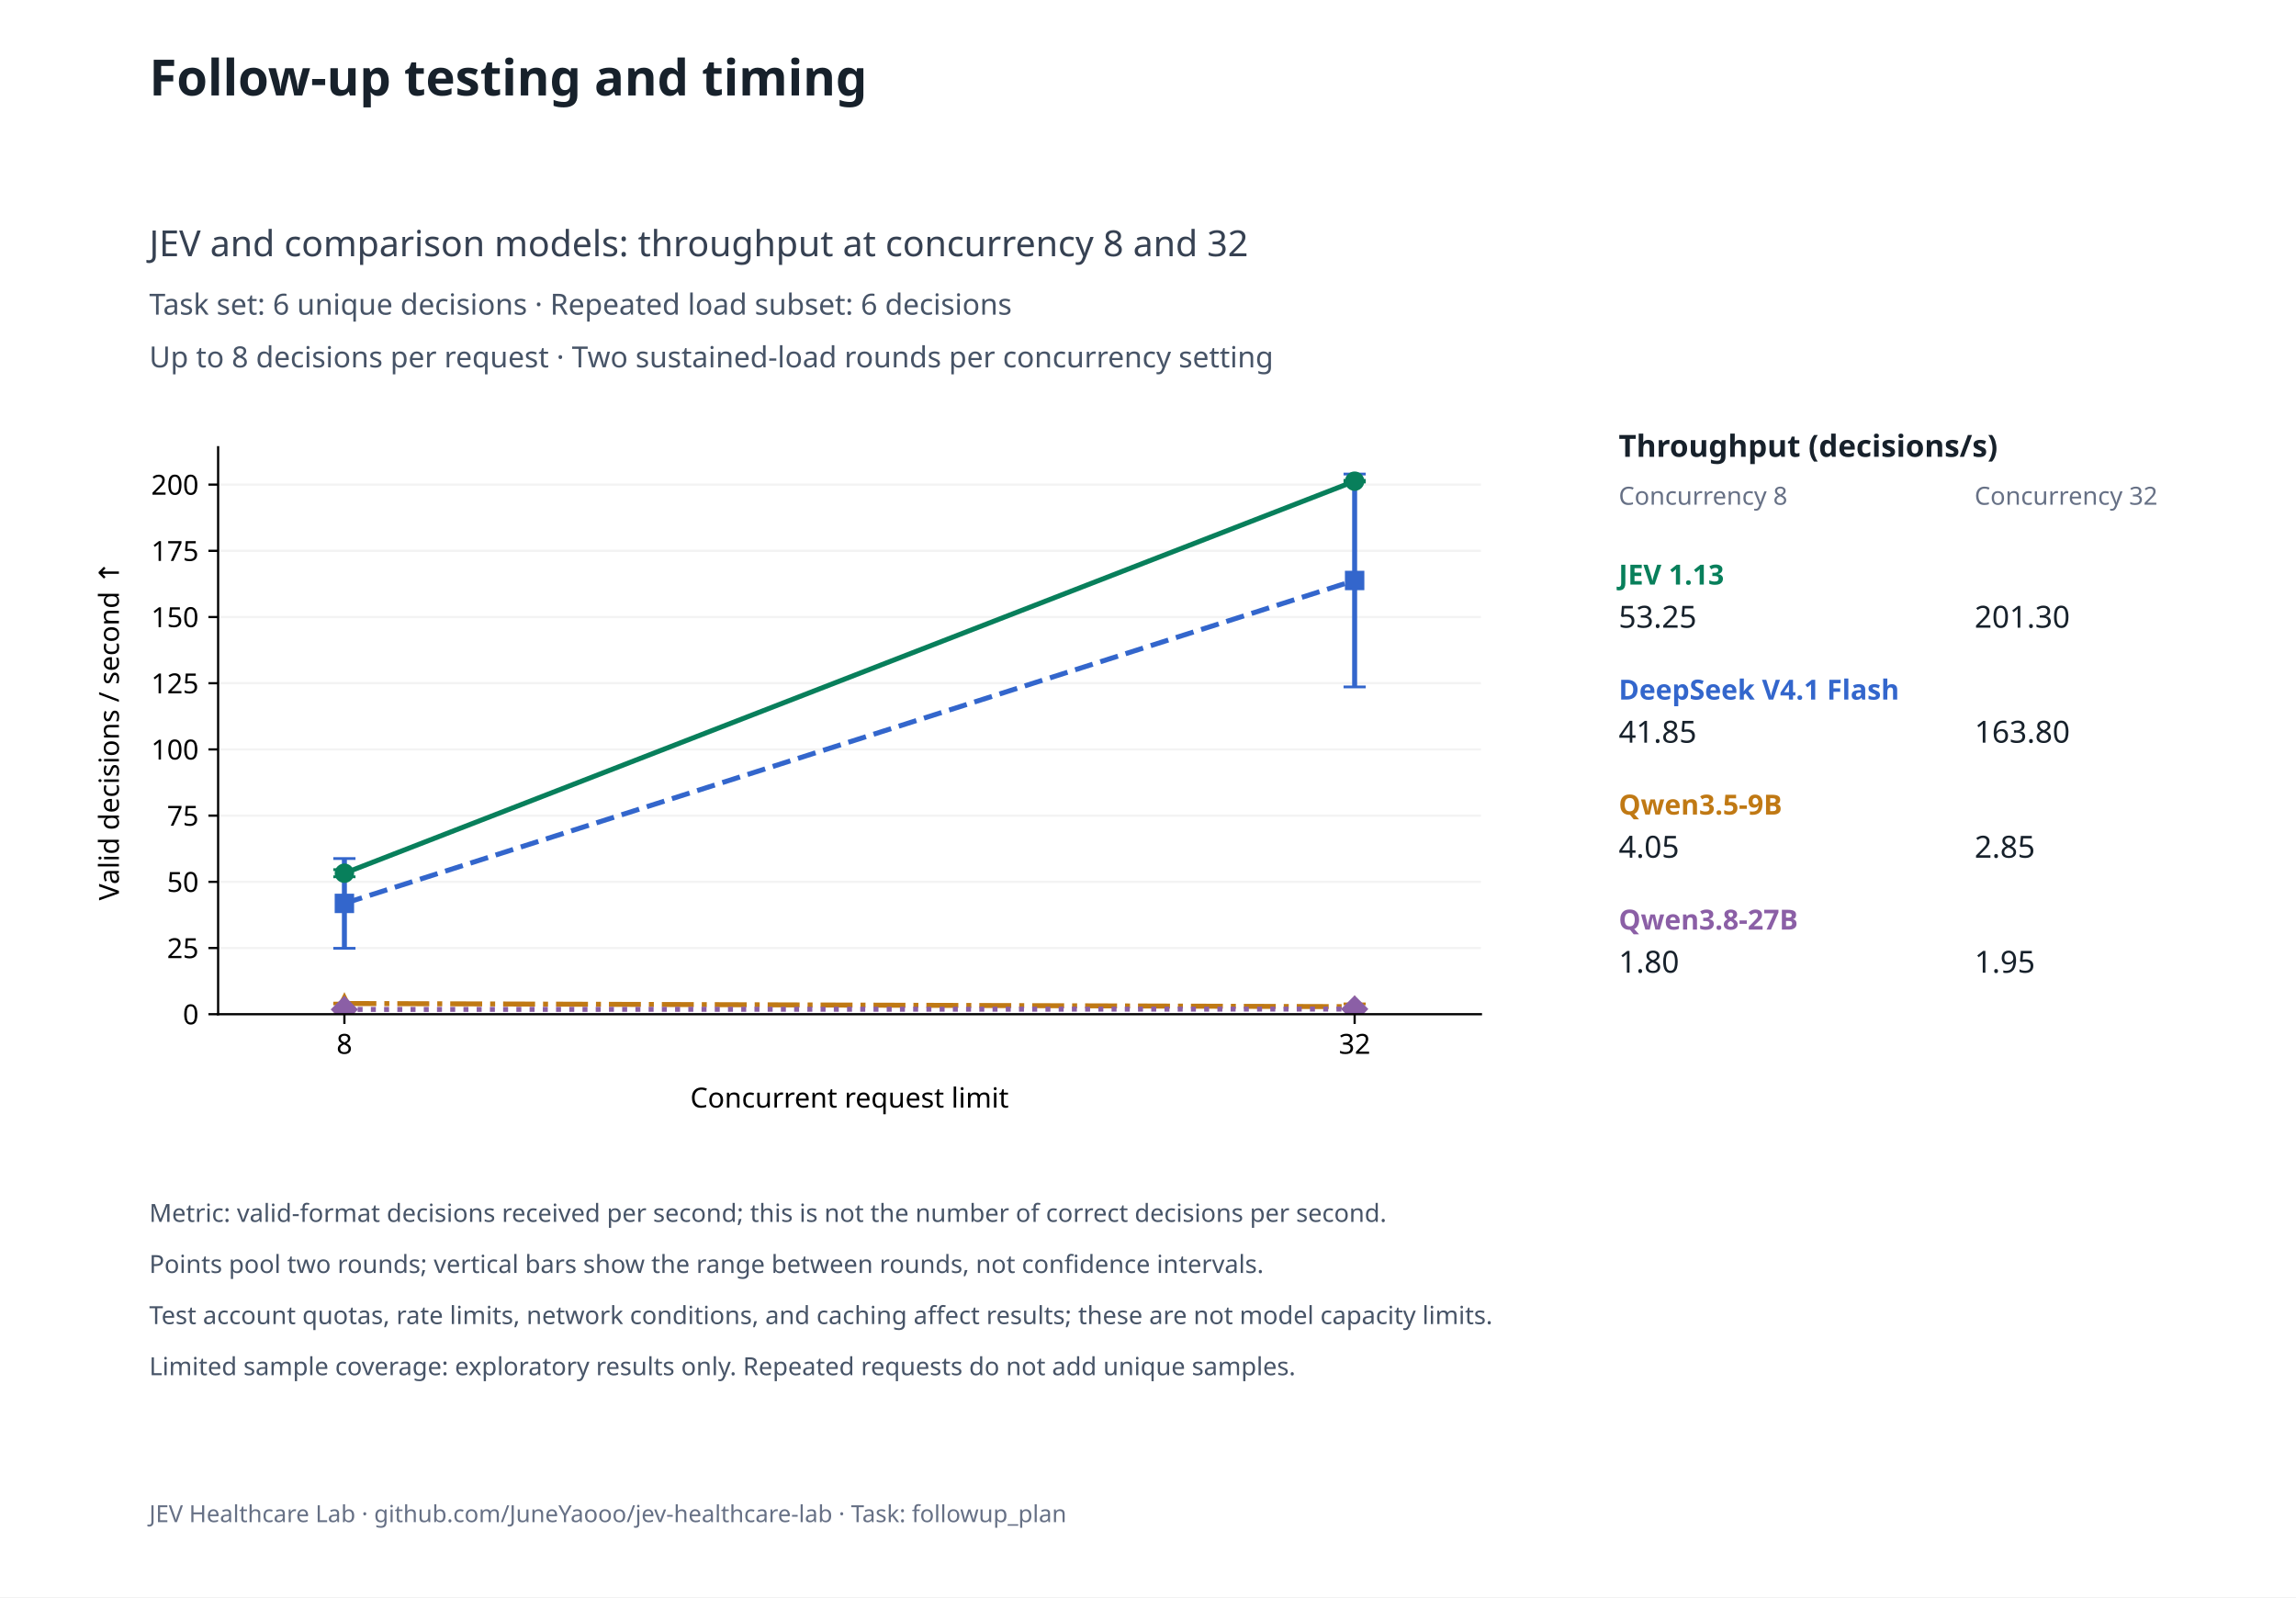
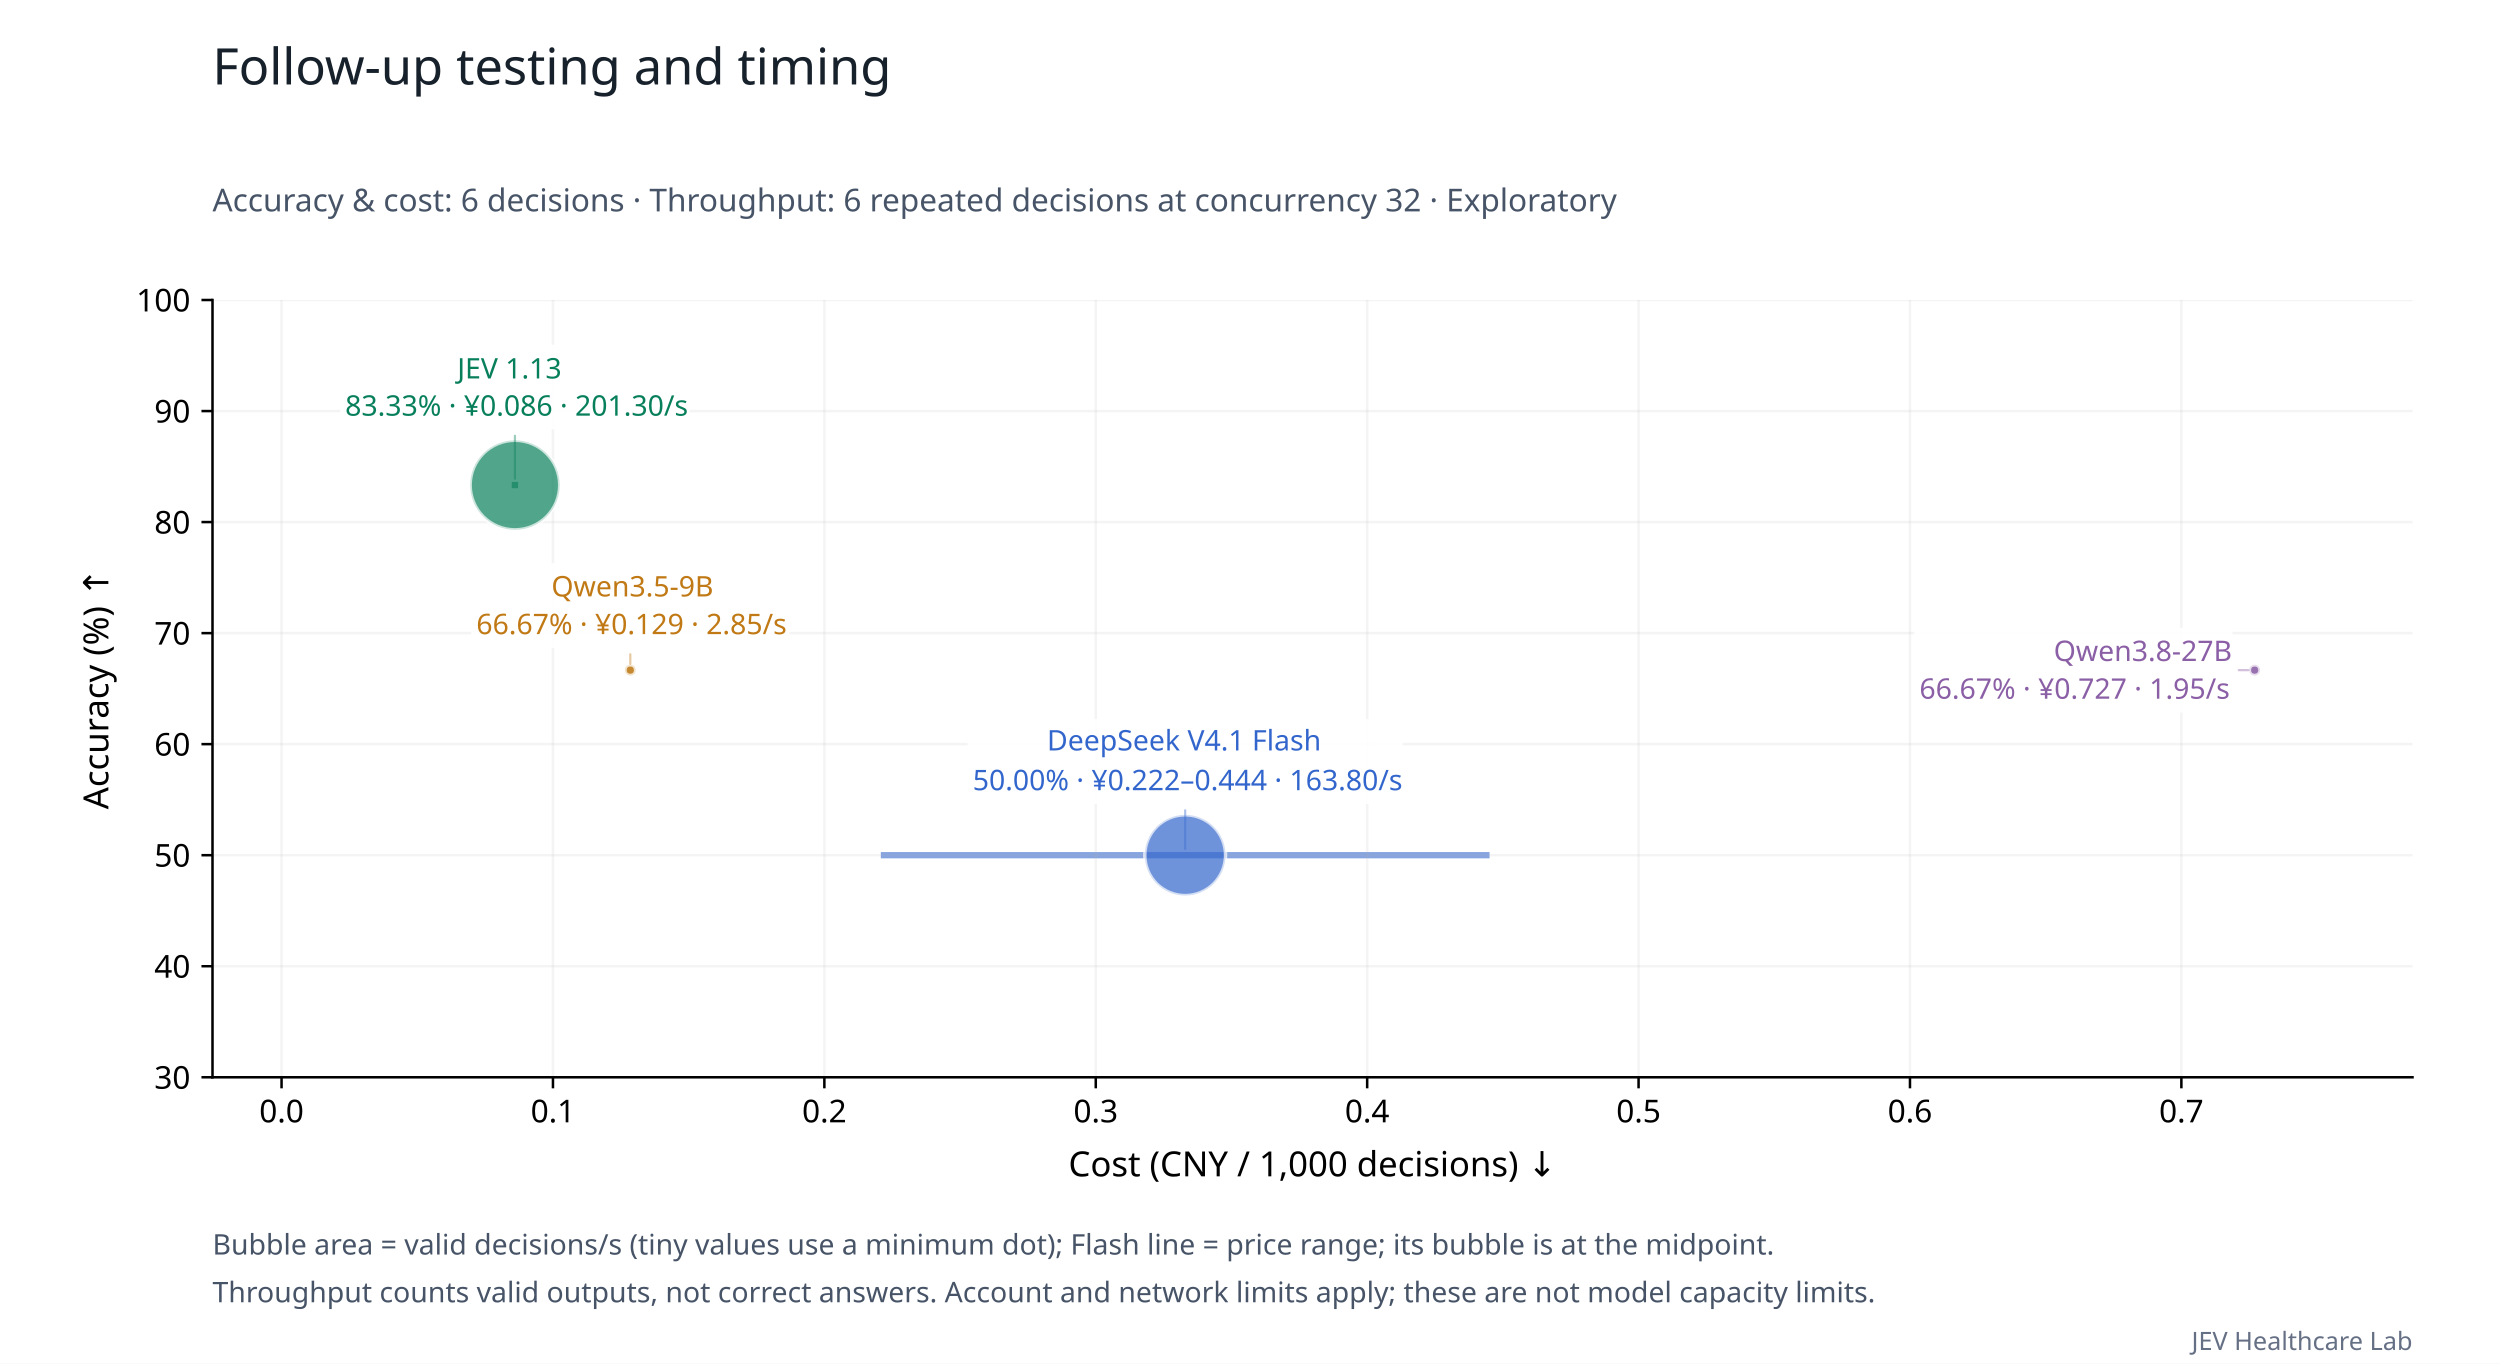
- <svg xmlns="http://www.w3.org/2000/svg" xmlns:xlink="http://www.w3.org/1999/xlink" width="828pt" height="576pt" viewBox="0 0 828 576" version="1.1">
+ <svg xmlns="http://www.w3.org/2000/svg" xmlns:xlink="http://www.w3.org/1999/xlink" width="792pt" height="432pt" viewBox="0 0 792 432" version="1.1">
  <defs>
    <style type="text/css">*{stroke-linejoin: round; stroke-linecap: butt}</style>
  </defs>
  <g id="figure_1">
    <g id="patch_1">
-       <path d="M 0 576 L 828 576 L 828 0 L 0 0 z " style="fill: #ffffff" />
+       <path d="M 0 432 L 792 432 L 792 0 L 0 0 z " style="fill: #ffffff" />
    </g>
    <g id="axes_1">
      <g id="patch_2">
-         <path d="M 78.66 365.76 L 534.06 365.76 L 534.06 161.28 L 78.66 161.28 z " style="fill: #ffffff" />
+         <path d="M 67.32 341.28 L 764.28 341.28 L 764.28 95.04 L 67.32 95.04 z " style="fill: #ffffff" />
+       </g>
+       <g id="line2d_1">
+         <path d="M 163.134 153.669 L 163.134 153.669 " clip-path="url(#p3424c1820d)" style="fill: none; stroke: #087f5b; stroke-opacity: 0.6; stroke-width: 2; stroke-linecap: square" />
+       </g>
+       <g id="line2d_2">
+         <path d="M 280.043 270.926 L 470.889 270.926 " clip-path="url(#p3424c1820d)" style="fill: none; stroke: #3366cc; stroke-opacity: 0.6; stroke-width: 2; stroke-linecap: square" />
+       </g>
+       <g id="line2d_3">
+         <path d="M 199.682 212.297 L 199.682 212.297 " clip-path="url(#p3424c1820d)" style="fill: none; stroke: #c07914; stroke-opacity: 0.6; stroke-width: 2; stroke-linecap: square" />
+       </g>
+       <g id="line2d_4">
+         <path d="M 714.274 212.297 L 714.274 212.297 " clip-path="url(#p3424c1820d)" style="fill: none; stroke: #8b5fa6; stroke-opacity: 0.6; stroke-width: 2; stroke-linecap: square" />
      </g>
      <g id="matplotlib.axis_1">
        <g id="xtick_1">
-           <g id="line2d_1">
+           <g id="line2d_5">
+             <path d="M 89.198 341.28 L 89.198 95.04 " clip-path="url(#p3424c1820d)" style="fill: none; stroke: #b0b0b0; stroke-opacity: 0.14; stroke-width: 0.8; stroke-linecap: square" />
+           </g>
+           <g id="line2d_6">
            <defs>
-               <path id="mc698e23c19" d="M 0 0 L 0 3.5 " style="stroke: #000000; stroke-width: 0.8" />
+               <path id="m559c439709" d="M 0 0 L 0 3.5 " style="stroke: #000000; stroke-width: 0.8" />
            </defs>
            <g>
-               <use xlink:href="#mc698e23c19" x="124.2" y="365.76" style="stroke: #000000; stroke-width: 0.8" />
+               <use xlink:href="#m559c439709" x="89.198" y="341.28" style="stroke: #000000; stroke-width: 0.8" />
            </g>
          </g>
          <g id="text_1">
-             <text style="font-size: 10px; font-family: 'Arial Unicode MS'; text-anchor: middle" x="124.2" y="380.04" transform="rotate(-0 124.2 380.0403)">8</text>
+             <text style="font-size: 10px; font-family: 'Arial Unicode MS'; text-anchor: middle" x="89.198" y="355.56" transform="rotate(-0 89.19767 355.5603)">0.0</text>
          </g>
        </g>
        <g id="xtick_2">
-           <g id="line2d_2">
-             <g>
-               <use xlink:href="#mc698e23c19" x="488.52" y="365.76" style="stroke: #000000; stroke-width: 0.8" />
+           <g id="line2d_7">
+             <path d="M 175.178 341.28 L 175.178 95.04 " clip-path="url(#p3424c1820d)" style="fill: none; stroke: #b0b0b0; stroke-opacity: 0.14; stroke-width: 0.8; stroke-linecap: square" />
+           </g>
+           <g id="line2d_8">
+             <g>
+               <use xlink:href="#m559c439709" x="175.178" y="341.28" style="stroke: #000000; stroke-width: 0.8" />
            </g>
          </g>
          <g id="text_2">
-             <text style="font-size: 10px; font-family: 'Arial Unicode MS'; text-anchor: middle" x="488.52" y="380.04" transform="rotate(-0 488.52 380.0403)">32</text>
-           </g>
-         </g>
-         <g id="text_3">
-           <text style="font-size: 10px; font-family: 'Arial Unicode MS'; text-anchor: middle" x="306.36" y="399.42" transform="rotate(-0 306.36 399.4202)">Concurrent request limit</text>
+             <text style="font-size: 10px; font-family: 'Arial Unicode MS'; text-anchor: middle" x="175.178" y="355.56" transform="rotate(-0 175.1779 355.5603)">0.1</text>
+           </g>
+         </g>
+         <g id="xtick_3">
+           <g id="line2d_9">
+             <path d="M 261.158 341.28 L 261.158 95.04 " clip-path="url(#p3424c1820d)" style="fill: none; stroke: #b0b0b0; stroke-opacity: 0.14; stroke-width: 0.8; stroke-linecap: square" />
+           </g>
+           <g id="line2d_10">
+             <g>
+               <use xlink:href="#m559c439709" x="261.158" y="341.28" style="stroke: #000000; stroke-width: 0.8" />
+             </g>
+           </g>
+           <g id="text_3">
+             <text style="font-size: 10px; font-family: 'Arial Unicode MS'; text-anchor: middle" x="261.158" y="355.56" transform="rotate(-0 261.1581 355.5603)">0.2</text>
+           </g>
+         </g>
+         <g id="xtick_4">
+           <g id="line2d_11">
+             <path d="M 347.138 341.28 L 347.138 95.04 " clip-path="url(#p3424c1820d)" style="fill: none; stroke: #b0b0b0; stroke-opacity: 0.14; stroke-width: 0.8; stroke-linecap: square" />
+           </g>
+           <g id="line2d_12">
+             <g>
+               <use xlink:href="#m559c439709" x="347.138" y="341.28" style="stroke: #000000; stroke-width: 0.8" />
+             </g>
+           </g>
+           <g id="text_4">
+             <text style="font-size: 10px; font-family: 'Arial Unicode MS'; text-anchor: middle" x="347.138" y="355.56" transform="rotate(-0 347.1383 355.5603)">0.3</text>
+           </g>
+         </g>
+         <g id="xtick_5">
+           <g id="line2d_13">
+             <path d="M 433.119 341.28 L 433.119 95.04 " clip-path="url(#p3424c1820d)" style="fill: none; stroke: #b0b0b0; stroke-opacity: 0.14; stroke-width: 0.8; stroke-linecap: square" />
+           </g>
+           <g id="line2d_14">
+             <g>
+               <use xlink:href="#m559c439709" x="433.119" y="341.28" style="stroke: #000000; stroke-width: 0.8" />
+             </g>
+           </g>
+           <g id="text_5">
+             <text style="font-size: 10px; font-family: 'Arial Unicode MS'; text-anchor: middle" x="433.119" y="355.56" transform="rotate(-0 433.1186 355.5603)">0.4</text>
+           </g>
+         </g>
+         <g id="xtick_6">
+           <g id="line2d_15">
+             <path d="M 519.099 341.28 L 519.099 95.04 " clip-path="url(#p3424c1820d)" style="fill: none; stroke: #b0b0b0; stroke-opacity: 0.14; stroke-width: 0.8; stroke-linecap: square" />
+           </g>
+           <g id="line2d_16">
+             <g>
+               <use xlink:href="#m559c439709" x="519.099" y="341.28" style="stroke: #000000; stroke-width: 0.8" />
+             </g>
+           </g>
+           <g id="text_6">
+             <text style="font-size: 10px; font-family: 'Arial Unicode MS'; text-anchor: middle" x="519.099" y="355.56" transform="rotate(-0 519.0988 355.5603)">0.5</text>
+           </g>
+         </g>
+         <g id="xtick_7">
+           <g id="line2d_17">
+             <path d="M 605.079 341.28 L 605.079 95.04 " clip-path="url(#p3424c1820d)" style="fill: none; stroke: #b0b0b0; stroke-opacity: 0.14; stroke-width: 0.8; stroke-linecap: square" />
+           </g>
+           <g id="line2d_18">
+             <g>
+               <use xlink:href="#m559c439709" x="605.079" y="341.28" style="stroke: #000000; stroke-width: 0.8" />
+             </g>
+           </g>
+           <g id="text_7">
+             <text style="font-size: 10px; font-family: 'Arial Unicode MS'; text-anchor: middle" x="605.079" y="355.56" transform="rotate(-0 605.079 355.5603)">0.6</text>
+           </g>
+         </g>
+         <g id="xtick_8">
+           <g id="line2d_19">
+             <path d="M 691.059 341.28 L 691.059 95.04 " clip-path="url(#p3424c1820d)" style="fill: none; stroke: #b0b0b0; stroke-opacity: 0.14; stroke-width: 0.8; stroke-linecap: square" />
+           </g>
+           <g id="line2d_20">
+             <g>
+               <use xlink:href="#m559c439709" x="691.059" y="341.28" style="stroke: #000000; stroke-width: 0.8" />
+             </g>
+           </g>
+           <g id="text_8">
+             <text style="font-size: 10px; font-family: 'Arial Unicode MS'; text-anchor: middle" x="691.059" y="355.56" transform="rotate(-0 691.0592 355.5603)">0.7</text>
+           </g>
+         </g>
+         <g id="text_9">
+           <text style="font-size: 11px; font-family: 'Arial Unicode MS'; text-anchor: middle" x="415.8" y="372.668" transform="rotate(-0 415.8 372.6682)">Cost (CNY / 1,000 decisions) ↓</text>
        </g>
      </g>
      <g id="matplotlib.axis_2">
        <g id="ytick_1">
-           <g id="line2d_3">
-             <path d="M 78.66 365.76 L 534.06 365.76 " clip-path="url(#pb60985428b)" style="fill: none; stroke: #b0b0b0; stroke-opacity: 0.16; stroke-width: 0.8; stroke-linecap: square" />
-           </g>
-           <g id="line2d_4">
+           <g id="line2d_21">
+             <path d="M 67.32 341.28 L 764.28 341.28 " clip-path="url(#p3424c1820d)" style="fill: none; stroke: #b0b0b0; stroke-opacity: 0.14; stroke-width: 0.8; stroke-linecap: square" />
+           </g>
+           <g id="line2d_22">
            <defs>
-               <path id="md28049f04f" d="M 0 0 L -3.5 0 " style="stroke: #000000; stroke-width: 0.8" />
+               <path id="md4017d681c" d="M 0 0 L -3.5 0 " style="stroke: #000000; stroke-width: 0.8" />
            </defs>
            <g>
-               <use xlink:href="#md28049f04f" x="78.66" y="365.76" style="stroke: #000000; stroke-width: 0.8" />
-             </g>
-           </g>
-           <g id="text_4">
-             <text style="font-size: 10px; font-family: 'Arial Unicode MS'; text-anchor: end" x="71.66" y="369.4" transform="rotate(-0 71.66 369.4001)">0</text>
+               <use xlink:href="#md4017d681c" x="67.32" y="341.28" style="stroke: #000000; stroke-width: 0.8" />
+             </g>
+           </g>
+           <g id="text_10">
+             <text style="font-size: 10px; font-family: 'Arial Unicode MS'; text-anchor: end" x="60.32" y="344.92" transform="rotate(-0 60.32 344.9201)">30</text>
          </g>
        </g>
        <g id="ytick_2">
-           <g id="line2d_5">
-             <path d="M 78.66 341.886 L 534.06 341.886 " clip-path="url(#pb60985428b)" style="fill: none; stroke: #b0b0b0; stroke-opacity: 0.16; stroke-width: 0.8; stroke-linecap: square" />
-           </g>
-           <g id="line2d_6">
-             <g>
-               <use xlink:href="#md28049f04f" x="78.66" y="341.886" style="stroke: #000000; stroke-width: 0.8" />
-             </g>
-           </g>
-           <g id="text_5">
-             <text style="font-size: 10px; font-family: 'Arial Unicode MS'; text-anchor: end" x="71.66" y="345.526" transform="rotate(-0 71.66 345.5262)">25</text>
+           <g id="line2d_23">
+             <path d="M 67.32 306.103 L 764.28 306.103 " clip-path="url(#p3424c1820d)" style="fill: none; stroke: #b0b0b0; stroke-opacity: 0.14; stroke-width: 0.8; stroke-linecap: square" />
+           </g>
+           <g id="line2d_24">
+             <g>
+               <use xlink:href="#md4017d681c" x="67.32" y="306.103" style="stroke: #000000; stroke-width: 0.8" />
+             </g>
+           </g>
+           <g id="text_11">
+             <text style="font-size: 10px; font-family: 'Arial Unicode MS'; text-anchor: end" x="60.32" y="309.743" transform="rotate(-0 60.32 309.743)">40</text>
          </g>
        </g>
        <g id="ytick_3">
-           <g id="line2d_7">
-             <path d="M 78.66 318.012 L 534.06 318.012 " clip-path="url(#pb60985428b)" style="fill: none; stroke: #b0b0b0; stroke-opacity: 0.16; stroke-width: 0.8; stroke-linecap: square" />
-           </g>
-           <g id="line2d_8">
-             <g>
-               <use xlink:href="#md28049f04f" x="78.66" y="318.012" style="stroke: #000000; stroke-width: 0.8" />
-             </g>
-           </g>
-           <g id="text_6">
-             <text style="font-size: 10px; font-family: 'Arial Unicode MS'; text-anchor: end" x="71.66" y="321.652" transform="rotate(-0 71.66 321.6523)">50</text>
+           <g id="line2d_25">
+             <path d="M 67.32 270.926 L 764.28 270.926 " clip-path="url(#p3424c1820d)" style="fill: none; stroke: #b0b0b0; stroke-opacity: 0.14; stroke-width: 0.8; stroke-linecap: square" />
+           </g>
+           <g id="line2d_26">
+             <g>
+               <use xlink:href="#md4017d681c" x="67.32" y="270.926" style="stroke: #000000; stroke-width: 0.8" />
+             </g>
+           </g>
+           <g id="text_12">
+             <text style="font-size: 10px; font-family: 'Arial Unicode MS'; text-anchor: end" x="60.32" y="274.566" transform="rotate(-0 60.32 274.5659)">50</text>
          </g>
        </g>
        <g id="ytick_4">
-           <g id="line2d_9">
-             <path d="M 78.66 294.138 L 534.06 294.138 " clip-path="url(#pb60985428b)" style="fill: none; stroke: #b0b0b0; stroke-opacity: 0.16; stroke-width: 0.8; stroke-linecap: square" />
-           </g>
-           <g id="line2d_10">
-             <g>
-               <use xlink:href="#md28049f04f" x="78.66" y="294.138" style="stroke: #000000; stroke-width: 0.8" />
-             </g>
-           </g>
-           <g id="text_7">
-             <text style="font-size: 10px; font-family: 'Arial Unicode MS'; text-anchor: end" x="71.66" y="297.778" transform="rotate(-0 71.66 297.7784)">75</text>
+           <g id="line2d_27">
+             <path d="M 67.32 235.749 L 764.28 235.749 " clip-path="url(#p3424c1820d)" style="fill: none; stroke: #b0b0b0; stroke-opacity: 0.14; stroke-width: 0.8; stroke-linecap: square" />
+           </g>
+           <g id="line2d_28">
+             <g>
+               <use xlink:href="#md4017d681c" x="67.32" y="235.749" style="stroke: #000000; stroke-width: 0.8" />
+             </g>
+           </g>
+           <g id="text_13">
+             <text style="font-size: 10px; font-family: 'Arial Unicode MS'; text-anchor: end" x="60.32" y="239.389" transform="rotate(-0 60.32 239.3887)">60</text>
          </g>
        </g>
        <g id="ytick_5">
-           <g id="line2d_11">
-             <path d="M 78.66 270.264 L 534.06 270.264 " clip-path="url(#pb60985428b)" style="fill: none; stroke: #b0b0b0; stroke-opacity: 0.16; stroke-width: 0.8; stroke-linecap: square" />
-           </g>
-           <g id="line2d_12">
-             <g>
-               <use xlink:href="#md28049f04f" x="78.66" y="270.264" style="stroke: #000000; stroke-width: 0.8" />
-             </g>
-           </g>
-           <g id="text_8">
-             <text style="font-size: 10px; font-family: 'Arial Unicode MS'; text-anchor: end" x="71.66" y="273.905" transform="rotate(-0 71.66 273.9045)">100</text>
+           <g id="line2d_29">
+             <path d="M 67.32 200.571 L 764.28 200.571 " clip-path="url(#p3424c1820d)" style="fill: none; stroke: #b0b0b0; stroke-opacity: 0.14; stroke-width: 0.8; stroke-linecap: square" />
+           </g>
+           <g id="line2d_30">
+             <g>
+               <use xlink:href="#md4017d681c" x="67.32" y="200.571" style="stroke: #000000; stroke-width: 0.8" />
+             </g>
+           </g>
+           <g id="text_14">
+             <text style="font-size: 10px; font-family: 'Arial Unicode MS'; text-anchor: end" x="60.32" y="204.212" transform="rotate(-0 60.32 204.2116)">70</text>
          </g>
        </g>
        <g id="ytick_6">
-           <g id="line2d_13">
-             <path d="M 78.66 246.39 L 534.06 246.39 " clip-path="url(#pb60985428b)" style="fill: none; stroke: #b0b0b0; stroke-opacity: 0.16; stroke-width: 0.8; stroke-linecap: square" />
-           </g>
-           <g id="line2d_14">
-             <g>
-               <use xlink:href="#md28049f04f" x="78.66" y="246.39" style="stroke: #000000; stroke-width: 0.8" />
-             </g>
-           </g>
-           <g id="text_9">
-             <text style="font-size: 10px; font-family: 'Arial Unicode MS'; text-anchor: end" x="71.66" y="250.031" transform="rotate(-0 71.66 250.0306)">125</text>
+           <g id="line2d_31">
+             <path d="M 67.32 165.394 L 764.28 165.394 " clip-path="url(#p3424c1820d)" style="fill: none; stroke: #b0b0b0; stroke-opacity: 0.14; stroke-width: 0.8; stroke-linecap: square" />
+           </g>
+           <g id="line2d_32">
+             <g>
+               <use xlink:href="#md4017d681c" x="67.32" y="165.394" style="stroke: #000000; stroke-width: 0.8" />
+             </g>
+           </g>
+           <g id="text_15">
+             <text style="font-size: 10px; font-family: 'Arial Unicode MS'; text-anchor: end" x="60.32" y="169.034" transform="rotate(-0 60.32 169.0344)">80</text>
          </g>
        </g>
        <g id="ytick_7">
-           <g id="line2d_15">
-             <path d="M 78.66 222.517 L 534.06 222.517 " clip-path="url(#pb60985428b)" style="fill: none; stroke: #b0b0b0; stroke-opacity: 0.16; stroke-width: 0.8; stroke-linecap: square" />
-           </g>
-           <g id="line2d_16">
-             <g>
-               <use xlink:href="#md28049f04f" x="78.66" y="222.517" style="stroke: #000000; stroke-width: 0.8" />
-             </g>
-           </g>
-           <g id="text_10">
-             <text style="font-size: 10px; font-family: 'Arial Unicode MS'; text-anchor: end" x="71.66" y="226.157" transform="rotate(-0 71.66 226.1567)">150</text>
+           <g id="line2d_33">
+             <path d="M 67.32 130.217 L 764.28 130.217 " clip-path="url(#p3424c1820d)" style="fill: none; stroke: #b0b0b0; stroke-opacity: 0.14; stroke-width: 0.8; stroke-linecap: square" />
+           </g>
+           <g id="line2d_34">
+             <g>
+               <use xlink:href="#md4017d681c" x="67.32" y="130.217" style="stroke: #000000; stroke-width: 0.8" />
+             </g>
+           </g>
+           <g id="text_16">
+             <text style="font-size: 10px; font-family: 'Arial Unicode MS'; text-anchor: end" x="60.32" y="133.857" transform="rotate(-0 60.32 133.8573)">90</text>
          </g>
        </g>
        <g id="ytick_8">
-           <g id="line2d_17">
-             <path d="M 78.66 198.643 L 534.06 198.643 " clip-path="url(#pb60985428b)" style="fill: none; stroke: #b0b0b0; stroke-opacity: 0.16; stroke-width: 0.8; stroke-linecap: square" />
-           </g>
-           <g id="line2d_18">
-             <g>
-               <use xlink:href="#md28049f04f" x="78.66" y="198.643" style="stroke: #000000; stroke-width: 0.8" />
-             </g>
-           </g>
-           <g id="text_11">
-             <text style="font-size: 10px; font-family: 'Arial Unicode MS'; text-anchor: end" x="71.66" y="202.283" transform="rotate(-0 71.66 202.2828)">175</text>
-           </g>
-         </g>
-         <g id="ytick_9">
-           <g id="line2d_19">
-             <path d="M 78.66 174.769 L 534.06 174.769 " clip-path="url(#pb60985428b)" style="fill: none; stroke: #b0b0b0; stroke-opacity: 0.16; stroke-width: 0.8; stroke-linecap: square" />
-           </g>
-           <g id="line2d_20">
-             <g>
-               <use xlink:href="#md28049f04f" x="78.66" y="174.769" style="stroke: #000000; stroke-width: 0.8" />
-             </g>
-           </g>
-           <g id="text_12">
-             <text style="font-size: 10px; font-family: 'Arial Unicode MS'; text-anchor: end" x="71.66" y="178.409" transform="rotate(-0 71.66 178.4089)">200</text>
-           </g>
-         </g>
-         <g id="text_13">
-           <text style="font-size: 10px; font-family: 'Arial Unicode MS'; text-anchor: middle" x="42.878" y="263.52" transform="rotate(-90 42.87758 263.52)">Valid decisions / second ↑</text>
-         </g>
-       </g>
-       <g id="LineCollection_1">
-         <path d="M 124.2 316.198 L 124.2 313.619 " clip-path="url(#pb60985428b)" style="fill: none; stroke: #087f5b; stroke-width: 1.8" />
-         <path d="M 488.52 173.814 L 488.52 173.241 " clip-path="url(#pb60985428b)" style="fill: none; stroke: #087f5b; stroke-width: 1.8" />
-       </g>
-       <g id="line2d_21">
+           <g id="line2d_35">
+             <path d="M 67.32 95.04 L 764.28 95.04 " clip-path="url(#p3424c1820d)" style="fill: none; stroke: #b0b0b0; stroke-opacity: 0.14; stroke-width: 0.8; stroke-linecap: square" />
+           </g>
+           <g id="line2d_36">
+             <g>
+               <use xlink:href="#md4017d681c" x="67.32" y="95.04" style="stroke: #000000; stroke-width: 0.8" />
+             </g>
+           </g>
+           <g id="text_17">
+             <text style="font-size: 10px; font-family: 'Arial Unicode MS'; text-anchor: end" x="60.32" y="98.68" transform="rotate(-0 60.32 98.68014)">100</text>
+           </g>
+         </g>
+         <g id="text_18">
+           <text style="font-size: 11px; font-family: 'Arial Unicode MS'; text-anchor: middle" x="34.327" y="218.16" transform="rotate(-90 34.32719 218.16)">Accuracy (%) ↑</text>
+         </g>
+       </g>
+       <g id="patch_3">
+         <path d="M 67.32 341.28 L 67.32 95.04 " style="fill: none; stroke: #000000; stroke-width: 0.8; stroke-linejoin: miter; stroke-linecap: square" />
+       </g>
+       <g id="patch_4">
+         <path d="M 67.32 341.28 L 764.28 341.28 " style="fill: none; stroke: #000000; stroke-width: 0.8; stroke-linejoin: miter; stroke-linecap: square" />
+       </g>
+       <g id="PathCollection_1">
        <defs>
-           <path id="m05e11bd9be" d="M 4 0 L -4 -0 " style="stroke: #087f5b" />
+           <path id="m1c0c3788d7" d="M 0 14.188 C 3.763 14.188 7.372 12.693 10.032 10.032 C 12.693 7.372 14.188 3.763 14.188 0 C 14.188 -3.763 12.693 -7.372 10.032 -10.032 C 7.372 -12.693 3.763 -14.188 0 -14.188 C -3.763 -14.188 -7.372 -12.693 -10.032 -10.032 C -12.693 -7.372 -14.188 -3.763 -14.188 0 C -14.188 3.763 -12.693 7.372 -10.032 10.032 C -7.372 12.693 -3.763 14.188 0 14.188 z " style="stroke: #ffffff; stroke-opacity: 0.7; stroke-width: 1.1" />
        </defs>
-         <g clip-path="url(#pb60985428b)">
-           <use xlink:href="#m05e11bd9be" x="124.2" y="316.198" style="fill: #087f5b; stroke: #087f5b" />
-           <use xlink:href="#m05e11bd9be" x="488.52" y="173.814" style="fill: #087f5b; stroke: #087f5b" />
-         </g>
-       </g>
-       <g id="line2d_22">
-         <g clip-path="url(#pb60985428b)">
-           <use xlink:href="#m05e11bd9be" x="124.2" y="313.619" style="fill: #087f5b; stroke: #087f5b" />
-           <use xlink:href="#m05e11bd9be" x="488.52" y="173.241" style="fill: #087f5b; stroke: #087f5b" />
-         </g>
-       </g>
-       <g id="LineCollection_2">
-         <path d="M 124.2 341.982 L 124.2 309.609 " clip-path="url(#pb60985428b)" style="fill: none; stroke: #3366cc; stroke-width: 1.8" />
-         <path d="M 488.52 247.727 L 488.52 170.949 " clip-path="url(#pb60985428b)" style="fill: none; stroke: #3366cc; stroke-width: 1.8" />
-       </g>
-       <g id="line2d_23">
+         <g clip-path="url(#p3424c1820d)">
+           <use xlink:href="#m1c0c3788d7" x="163.134" y="153.669" style="fill: #087f5b; fill-opacity: 0.7; stroke: #ffffff; stroke-opacity: 0.7; stroke-width: 1.1" />
+         </g>
+       </g>
+       <g id="PathCollection_2">
        <defs>
-           <path id="m3f05796c4d" d="M 4 0 L -4 -0 " style="stroke: #3366cc" />
+           <path id="m7e15900569" d="M 0 12.798 C 3.394 12.798 6.65 11.45 9.05 9.05 C 11.45 6.65 12.798 3.394 12.798 0 C 12.798 -3.394 11.45 -6.65 9.05 -9.05 C 6.65 -11.45 3.394 -12.798 0 -12.798 C -3.394 -12.798 -6.65 -11.45 -9.05 -9.05 C -11.45 -6.65 -12.798 -3.394 -12.798 0 C -12.798 3.394 -11.45 6.65 -9.05 9.05 C -6.65 11.45 -3.394 12.798 0 12.798 z " style="stroke: #ffffff; stroke-opacity: 0.7; stroke-width: 1.1" />
        </defs>
-         <g clip-path="url(#pb60985428b)">
-           <use xlink:href="#m3f05796c4d" x="124.2" y="341.982" style="fill: #3366cc; stroke: #3366cc" />
-           <use xlink:href="#m3f05796c4d" x="488.52" y="247.727" style="fill: #3366cc; stroke: #3366cc" />
-         </g>
-       </g>
-       <g id="line2d_24">
-         <g clip-path="url(#pb60985428b)">
-           <use xlink:href="#m3f05796c4d" x="124.2" y="309.609" style="fill: #3366cc; stroke: #3366cc" />
-           <use xlink:href="#m3f05796c4d" x="488.52" y="170.949" style="fill: #3366cc; stroke: #3366cc" />
-         </g>
-       </g>
-       <g id="LineCollection_3">
-         <path d="M 124.2 362.036 L 124.2 361.749 " clip-path="url(#pb60985428b)" style="fill: none; stroke: #c07914; stroke-width: 1.8" />
-         <path d="M 488.52 364.041 L 488.52 362.036 " clip-path="url(#pb60985428b)" style="fill: none; stroke: #c07914; stroke-width: 1.8" />
-       </g>
-       <g id="line2d_25">
+         <g clip-path="url(#p3424c1820d)">
+           <use xlink:href="#m7e15900569" x="375.466" y="270.926" style="fill: #3366cc; fill-opacity: 0.7; stroke: #ffffff; stroke-opacity: 0.7; stroke-width: 1.1" />
+         </g>
+       </g>
+       <g id="PathCollection_3">
        <defs>
-           <path id="m84c892f67f" d="M 4 0 L -4 -0 " style="stroke: #c07914" />
+           <path id="mf111f34d10" d="M 0 1.732 C 0.459 1.732 0.9 1.55 1.225 1.225 C 1.55 0.9 1.732 0.459 1.732 0 C 1.732 -0.459 1.55 -0.9 1.225 -1.225 C 0.9 -1.55 0.459 -1.732 0 -1.732 C -0.459 -1.732 -0.9 -1.55 -1.225 -1.225 C -1.55 -0.9 -1.732 -0.459 -1.732 0 C -1.732 0.459 -1.55 0.9 -1.225 1.225 C -0.9 1.55 -0.459 1.732 0 1.732 z " style="stroke: #ffffff; stroke-opacity: 0.7; stroke-width: 1.1" />
        </defs>
-         <g clip-path="url(#pb60985428b)">
-           <use xlink:href="#m84c892f67f" x="124.2" y="362.036" style="fill: #c07914; stroke: #c07914" />
-           <use xlink:href="#m84c892f67f" x="488.52" y="364.041" style="fill: #c07914; stroke: #c07914" />
-         </g>
-       </g>
-       <g id="line2d_26">
-         <g clip-path="url(#pb60985428b)">
-           <use xlink:href="#m84c892f67f" x="124.2" y="361.749" style="fill: #c07914; stroke: #c07914" />
-           <use xlink:href="#m84c892f67f" x="488.52" y="362.036" style="fill: #c07914; stroke: #c07914" />
-         </g>
-       </g>
-       <g id="LineCollection_4">
-         <path d="M 124.2 364.328 L 124.2 363.755 " clip-path="url(#pb60985428b)" style="fill: none; stroke: #8b5fa6; stroke-width: 1.8" />
-         <path d="M 488.52 364.041 L 488.52 363.755 " clip-path="url(#pb60985428b)" style="fill: none; stroke: #8b5fa6; stroke-width: 1.8" />
-       </g>
-       <g id="line2d_27">
+         <g clip-path="url(#p3424c1820d)">
+           <use xlink:href="#mf111f34d10" x="199.682" y="212.297" style="fill: #c07914; fill-opacity: 0.7; stroke: #ffffff; stroke-opacity: 0.7; stroke-width: 1.1" />
+         </g>
+       </g>
+       <g id="PathCollection_4">
        <defs>
-           <path id="me7eecb1f38" d="M 4 0 L -4 -0 " style="stroke: #8b5fa6" />
+           <path id="m2c9783f495" d="M 0 1.732 C 0.459 1.732 0.9 1.55 1.225 1.225 C 1.55 0.9 1.732 0.459 1.732 0 C 1.732 -0.459 1.55 -0.9 1.225 -1.225 C 0.9 -1.55 0.459 -1.732 0 -1.732 C -0.459 -1.732 -0.9 -1.55 -1.225 -1.225 C -1.55 -0.9 -1.732 -0.459 -1.732 0 C -1.732 0.459 -1.55 0.9 -1.225 1.225 C -0.9 1.55 -0.459 1.732 0 1.732 z " style="stroke: #ffffff; stroke-opacity: 0.7; stroke-width: 1.1" />
        </defs>
-         <g clip-path="url(#pb60985428b)">
-           <use xlink:href="#me7eecb1f38" x="124.2" y="364.328" style="fill: #8b5fa6; stroke: #8b5fa6" />
-           <use xlink:href="#me7eecb1f38" x="488.52" y="364.041" style="fill: #8b5fa6; stroke: #8b5fa6" />
-         </g>
-       </g>
-       <g id="line2d_28">
-         <g clip-path="url(#pb60985428b)">
-           <use xlink:href="#me7eecb1f38" x="124.2" y="363.755" style="fill: #8b5fa6; stroke: #8b5fa6" />
-           <use xlink:href="#me7eecb1f38" x="488.52" y="363.755" style="fill: #8b5fa6; stroke: #8b5fa6" />
-         </g>
-       </g>
-       <g id="line2d_29">
-         <path d="M 124.2 314.909 L 488.52 173.527 " clip-path="url(#pb60985428b)" style="fill: none; stroke: #087f5b; stroke-width: 1.8; stroke-linecap: square" />
-         <defs>
-           <path id="me450965738" d="M 0 3 C 0.796 3 1.559 2.684 2.121 2.121 C 2.684 1.559 3 0.796 3 0 C 3 -0.796 2.684 -1.559 2.121 -2.121 C 1.559 -2.684 0.796 -3 0 -3 C -0.796 -3 -1.559 -2.684 -2.121 -2.121 C -2.684 -1.559 -3 -0.796 -3 0 C -3 0.796 -2.684 1.559 -2.121 2.121 C -1.559 2.684 -0.796 3 0 3 z " style="stroke: #087f5b" />
-         </defs>
-         <g clip-path="url(#pb60985428b)">
-           <use xlink:href="#me450965738" x="124.2" y="314.909" style="fill: #087f5b; stroke: #087f5b" />
-           <use xlink:href="#me450965738" x="488.52" y="173.527" style="fill: #087f5b; stroke: #087f5b" />
-         </g>
-       </g>
-       <g id="line2d_30">
-         <path d="M 124.2 325.795 L 488.52 209.338 " clip-path="url(#pb60985428b)" style="fill: none; stroke-dasharray: 6.66,2.88; stroke-dashoffset: 0; stroke: #3366cc; stroke-width: 1.8" />
-         <defs>
-           <path id="mf33450c300" d="M -3 3 L 3 3 L 3 -3 L -3 -3 z " style="stroke: #3366cc; stroke-linejoin: miter" />
-         </defs>
-         <g clip-path="url(#pb60985428b)">
-           <use xlink:href="#mf33450c300" x="124.2" y="325.795" style="fill: #3366cc; stroke: #3366cc; stroke-linejoin: miter" />
-           <use xlink:href="#mf33450c300" x="488.52" y="209.338" style="fill: #3366cc; stroke: #3366cc; stroke-linejoin: miter" />
-         </g>
-       </g>
-       <g id="line2d_31">
-         <path d="M 124.2 361.892 L 488.52 363.038 " clip-path="url(#pb60985428b)" style="fill: none; stroke-dasharray: 11.52,2.88,1.8,2.88; stroke-dashoffset: 0; stroke: #c07914; stroke-width: 1.8" />
-         <defs>
-           <path id="ma4619a167d" d="M 0 -3 L -3 3 L 3 3 z " style="stroke: #c07914; stroke-linejoin: miter" />
-         </defs>
-         <g clip-path="url(#pb60985428b)">
-           <use xlink:href="#ma4619a167d" x="124.2" y="361.892" style="fill: #c07914; stroke: #c07914; stroke-linejoin: miter" />
-           <use xlink:href="#ma4619a167d" x="488.52" y="363.038" style="fill: #c07914; stroke: #c07914; stroke-linejoin: miter" />
-         </g>
-       </g>
-       <g id="line2d_32">
-         <path d="M 124.2 364.041 L 488.52 363.898 " clip-path="url(#pb60985428b)" style="fill: none; stroke-dasharray: 1.8,2.97; stroke-dashoffset: 0; stroke: #8b5fa6; stroke-width: 1.8" />
-         <defs>
-           <path id="m718b256cb2" d="M -0 4.243 L 4.243 0 L 0 -4.243 L -4.243 -0 z " style="stroke: #8b5fa6; stroke-linejoin: miter" />
-         </defs>
-         <g clip-path="url(#pb60985428b)">
-           <use xlink:href="#m718b256cb2" x="124.2" y="364.041" style="fill: #8b5fa6; stroke: #8b5fa6; stroke-linejoin: miter" />
-           <use xlink:href="#m718b256cb2" x="488.52" y="363.898" style="fill: #8b5fa6; stroke: #8b5fa6; stroke-linejoin: miter" />
-         </g>
-       </g>
-       <g id="patch_3">
-         <path d="M 78.66 365.76 L 78.66 161.28 " style="fill: none; stroke: #000000; stroke-width: 0.8; stroke-linejoin: miter; stroke-linecap: square" />
-       </g>
-       <g id="patch_4">
-         <path d="M 78.66 365.76 L 534.06 365.76 " style="fill: none; stroke: #000000; stroke-width: 0.8; stroke-linejoin: miter; stroke-linecap: square" />
-       </g>
-     </g>
-     <g id="text_14">
-       <text style="font-weight: 700; font-size: 18px; font-family: 'Arial Unicode MS'; text-anchor: start; fill: #17212b" x="53.82" y="34.416" transform="rotate(-0 53.82 34.41649)">Follow-up testing and timing</text>
-     </g>
-     <g id="text_15">
-       <text style="font-size: 13px; font-family: 'Arial Unicode MS'; text-anchor: start; fill: #364152" x="53.82" y="92.408" transform="rotate(-0 53.82 92.40836)">JEV and comparison models: throughput at concurrency 8 and 32</text>
-     </g>
-     <g id="text_16">
-       <text style="font-size: 10.5px; font-family: 'Arial Unicode MS'; text-anchor: start; fill: #475467" x="53.82" y="113.472" transform="rotate(-0 53.82 113.472)">Task set: 6 unique decisions · Repeated load subset: 6 decisions</text>
-     </g>
-     <g id="text_17">
-       <text style="font-size: 10.5px; font-family: 'Arial Unicode MS'; text-anchor: start; fill: #475467" x="53.82" y="132.48" transform="rotate(-0 53.82 132.48)">Up to 8 decisions per request · Two sustained-load rounds per concurrency setting</text>
-     </g>
-     <g id="text_18">
-       <text style="font-weight: 700; font-size: 11px; font-family: 'Arial Unicode MS'; text-anchor: start; fill: #17212b" x="583.74" y="164.736" transform="rotate(-0 583.74 164.736)">Throughput (decisions/s)</text>
-     </g>
-     <g id="text_19">
-       <text style="font-size: 9px; font-family: 'Arial Unicode MS'; text-anchor: start; fill: #667085" x="583.74" y="182.016" transform="rotate(-0 583.74 182.016)">Concurrency 8</text>
-     </g>
-     <g id="text_20">
-       <text style="font-size: 9px; font-family: 'Arial Unicode MS'; text-anchor: start; fill: #667085" x="712.08" y="182.016" transform="rotate(-0 712.08 182.016)">Concurrency 32</text>
-     </g>
-     <g id="text_21">
-       <text style="font-weight: 700; font-size: 10px; font-family: 'Arial Unicode MS'; text-anchor: start; fill: #087f5b" x="583.74" y="210.816" transform="rotate(-0 583.74 210.816)">JEV 1.13</text>
-     </g>
-     <g id="text_22">
-       <text style="font-size: 11px; font-family: 'Arial Unicode MS'; text-anchor: start; fill: #17212b" x="583.74" y="226.368" transform="rotate(-0 583.74 226.368)">53.25</text>
+         <g clip-path="url(#p3424c1820d)">
+           <use xlink:href="#m2c9783f495" x="714.274" y="212.297" style="fill: #8b5fa6; fill-opacity: 0.7; stroke: #ffffff; stroke-opacity: 0.7; stroke-width: 1.1" />
+         </g>
+       </g>
+       <g id="patch_5">
+         <path d="M 163.134 138.056 Q 163.134 144.862 163.134 151.667 " style="fill: none; opacity: 0.4; stroke: #087f5b; stroke-width: 0.7; stroke-linecap: round" />
+       </g>
+       <g id="text_19">
+         <g id="patch_6">
+           <path d="M 109.347 136.061 L 216.921 136.061 Q 218.541 136.061 218.541 134.441 L 218.541 110.803 Q 218.541 109.183 216.921 109.183 L 109.347 109.183 Q 107.727 109.183 107.727 110.803 L 107.727 134.441 Q 107.727 136.061 109.347 136.061 z " style="fill: #ffffff; opacity: 0.9" />
+         </g>
+         <text style="font-size: 9px; font-family: 'Arial Unicode MS'; fill: #087f5b" transform="translate(144.8732 119.8942)">JEV 1.13</text>
+         <text style="font-size: 9px; font-family: 'Arial Unicode MS'; fill: #087f5b" transform="translate(109.3471 131.6861)">83.33% · ¥0.086 · 201.30/s</text>
+       </g>
+       <g id="patch_7">
+         <path d="M 375.466 256.71 Q 375.466 262.816 375.466 268.923 " style="fill: none; opacity: 0.4; stroke: #3366cc; stroke-width: 0.7; stroke-linecap: round" />
+       </g>
+       <g id="text_20">
+         <g id="patch_8">
+           <path d="M 308.169 254.707 L 442.763 254.707 Q 444.383 254.707 444.383 253.087 L 444.383 229.45 Q 444.383 227.83 442.763 227.83 L 308.169 227.83 Q 306.549 227.83 306.549 229.45 L 306.549 253.087 Q 306.549 254.707 308.169 254.707 z " style="fill: #ffffff; opacity: 0.9" />
+         </g>
+         <text style="font-size: 9px; font-family: 'Arial Unicode MS'; fill: #3366cc" transform="translate(331.6924 237.7387)">DeepSeek V4.1 Flash</text>
+         <text style="font-size: 9px; font-family: 'Arial Unicode MS'; fill: #3366cc" transform="translate(308.1694 250.3329)">50.00% · ¥0.222–0.444 · 163.80/s</text>
+       </g>
+       <g id="patch_9">
+         <path d="M 199.682 207.277 Q 199.682 208.79 199.682 210.302 " style="fill: none; opacity: 0.4; stroke: #c07914; stroke-width: 0.7; stroke-linecap: round" />
+       </g>
+       <g id="text_21">
+         <g id="patch_10">
+           <path d="M 150.9 205.277 L 248.464 205.277 Q 250.084 205.277 250.084 203.657 L 250.084 180.02 Q 250.084 178.4 248.464 178.4 L 150.9 178.4 Q 149.28 178.4 149.28 180.02 L 149.28 203.657 Q 149.28 205.277 150.9 205.277 z " style="fill: #ffffff; opacity: 0.9" />
+         </g>
+         <text style="font-size: 9px; font-family: 'Arial Unicode MS'; fill: #c07914" transform="translate(174.67 188.9526)">Qwen3.5-9B</text>
+         <text style="font-size: 9px; font-family: 'Arial Unicode MS'; fill: #c07914" transform="translate(150.9001 200.9027)">66.67% · ¥0.129 · 2.85/s</text>
+       </g>
+       <g id="patch_11">
+         <path d="M 709.252 212.297 Q 710.765 212.297 712.278 212.297 " style="fill: none; opacity: 0.4; stroke: #8b5fa6; stroke-width: 0.7; stroke-linecap: round" />
+       </g>
+       <g id="text_22">
+         <g id="patch_12">
+           <path d="M 608.07 225.736 L 705.634 225.736 Q 707.254 225.736 707.254 224.116 L 707.254 200.478 Q 707.254 198.858 705.634 198.858 L 608.07 198.858 Q 606.45 198.858 606.45 200.478 L 606.45 224.116 Q 606.45 225.736 608.07 225.736 z " style="fill: #ffffff; opacity: 0.9" />
+         </g>
+         <text style="font-size: 9px; font-family: 'Arial Unicode MS'; fill: #8b5fa6" transform="translate(650.6045 209.4113)">Qwen3.8-27B</text>
+         <text style="font-size: 9px; font-family: 'Arial Unicode MS'; fill: #8b5fa6" transform="translate(608.0697 221.3614)">66.67% · ¥0.727 · 1.95/s</text>
+       </g>
    </g>
    <g id="text_23">
-       <text style="font-size: 11px; font-family: 'Arial Unicode MS'; text-anchor: start; fill: #17212b" x="712.08" y="226.368" transform="rotate(-0 712.08 226.368)">201.30</text>
+       <text style="font-size: 16px; font-family: 'Arial Unicode MS'; text-anchor: start; fill: #17212b" x="67.32" y="26.768" transform="rotate(-0 67.32 26.76844)">Follow-up testing and timing</text>
    </g>
    <g id="text_24">
-       <text style="font-weight: 700; font-size: 10px; font-family: 'Arial Unicode MS'; text-anchor: start; fill: #3366cc" x="583.74" y="252.288" transform="rotate(-0 583.74 252.288)">DeepSeek V4.1 Flash</text>
+       <text style="font-size: 10px; font-family: 'Arial Unicode MS'; text-anchor: start; fill: #475467" x="67.32" y="66.96" transform="rotate(-0 67.32 66.96)">Accuracy &amp; cost: 6 decisions · Throughput: 6 repeated decisions at concurrency 32 · Exploratory</text>
    </g>
    <g id="text_25">
-       <text style="font-size: 11px; font-family: 'Arial Unicode MS'; text-anchor: start; fill: #17212b" x="583.74" y="267.84" transform="rotate(-0 583.74 267.84)">41.85</text>
+       <text style="font-size: 9px; font-family: 'Arial Unicode MS'; text-anchor: start; fill: #475467" x="67.32" y="397.44" transform="rotate(-0 67.32 397.44)">Bubble area = valid decisions/s (tiny values use a minimum dot); Flash line = price range; its bubble is at the midpoint.</text>
    </g>
    <g id="text_26">
-       <text style="font-size: 11px; font-family: 'Arial Unicode MS'; text-anchor: start; fill: #17212b" x="712.08" y="267.84" transform="rotate(-0 712.08 267.84)">163.80</text>
+       <text style="font-size: 9px; font-family: 'Arial Unicode MS'; text-anchor: start; fill: #475467" x="67.32" y="412.56" transform="rotate(-0 67.32 412.56)">Throughput counts valid outputs, not correct answers. Account and network limits apply; these are not model capacity limits.</text>
    </g>
    <g id="text_27">
-       <text style="font-weight: 700; font-size: 10px; font-family: 'Arial Unicode MS'; text-anchor: start; fill: #c07914" x="583.74" y="293.76" transform="rotate(-0 583.74 293.76)">Qwen3.5-9B</text>
-     </g>
-     <g id="text_28">
-       <text style="font-size: 11px; font-family: 'Arial Unicode MS'; text-anchor: start; fill: #17212b" x="583.74" y="309.312" transform="rotate(-0 583.74 309.312)">4.05</text>
-     </g>
-     <g id="text_29">
-       <text style="font-size: 11px; font-family: 'Arial Unicode MS'; text-anchor: start; fill: #17212b" x="712.08" y="309.312" transform="rotate(-0 712.08 309.312)">2.85</text>
-     </g>
-     <g id="text_30">
-       <text style="font-weight: 700; font-size: 10px; font-family: 'Arial Unicode MS'; text-anchor: start; fill: #8b5fa6" x="583.74" y="335.232" transform="rotate(-0 583.74 335.232)">Qwen3.8-27B</text>
-     </g>
-     <g id="text_31">
-       <text style="font-size: 11px; font-family: 'Arial Unicode MS'; text-anchor: start; fill: #17212b" x="583.74" y="350.784" transform="rotate(-0 583.74 350.784)">1.80</text>
-     </g>
-     <g id="text_32">
-       <text style="font-size: 11px; font-family: 'Arial Unicode MS'; text-anchor: start; fill: #17212b" x="712.08" y="350.784" transform="rotate(-0 712.08 350.784)">1.95</text>
-     </g>
-     <g id="text_33">
-       <text style="font-size: 9px; font-family: 'Arial Unicode MS'; text-anchor: start; fill: #475467" x="53.82" y="440.64" transform="rotate(-0 53.82 440.64)">Metric: valid-format decisions received per second; this is not the number of correct decisions per second.</text>
-     </g>
-     <g id="text_34">
-       <text style="font-size: 9px; font-family: 'Arial Unicode MS'; text-anchor: start; fill: #475467" x="53.82" y="459.072" transform="rotate(-0 53.82 459.072)">Points pool two rounds; vertical bars show the range between rounds, not confidence intervals.</text>
-     </g>
-     <g id="text_35">
-       <text style="font-size: 9px; font-family: 'Arial Unicode MS'; text-anchor: start; fill: #475467" x="53.82" y="477.504" transform="rotate(-0 53.82 477.504)">Test account quotas, rate limits, network conditions, and caching affect results; these are not model capacity limits.</text>
-     </g>
-     <g id="text_36">
-       <text style="font-size: 9px; font-family: 'Arial Unicode MS'; text-anchor: start; fill: #475467" x="53.82" y="495.936" transform="rotate(-0 53.82 495.936)">Limited sample coverage: exploratory results only. Repeated requests do not add unique samples.</text>
-     </g>
-     <g id="text_37">
      <a xlink:href="https://github.com/JuneYaooo/jev-healthcare-lab/blob/main/docs/tasks/followup_plan.md" target="_blank">
-         <text style="font-size: 8.5px; font-family: 'Arial Unicode MS'; text-anchor: start; fill: #667085" x="53.82" y="548.928" transform="rotate(-0 53.82 548.928)">JEV Healthcare Lab · github.com/JuneYaooo/jev-healthcare-lab · Task: followup_plan</text>
+         <text style="font-size: 8px; font-family: 'Arial Unicode MS'; text-anchor: end; fill: #667085" x="764.28" y="427.68" transform="rotate(-0 764.28 427.68)">JEV Healthcare Lab</text>
      </a>
    </g>
  </g>
  <defs>
-     <clipPath id="pb60985428b">
-       <rect x="78.66" y="161.28" width="455.4" height="204.48" />
+     <clipPath id="p3424c1820d">
+       <rect x="67.32" y="95.04" width="696.96" height="246.24" />
    </clipPath>
  </defs>
</svg>
